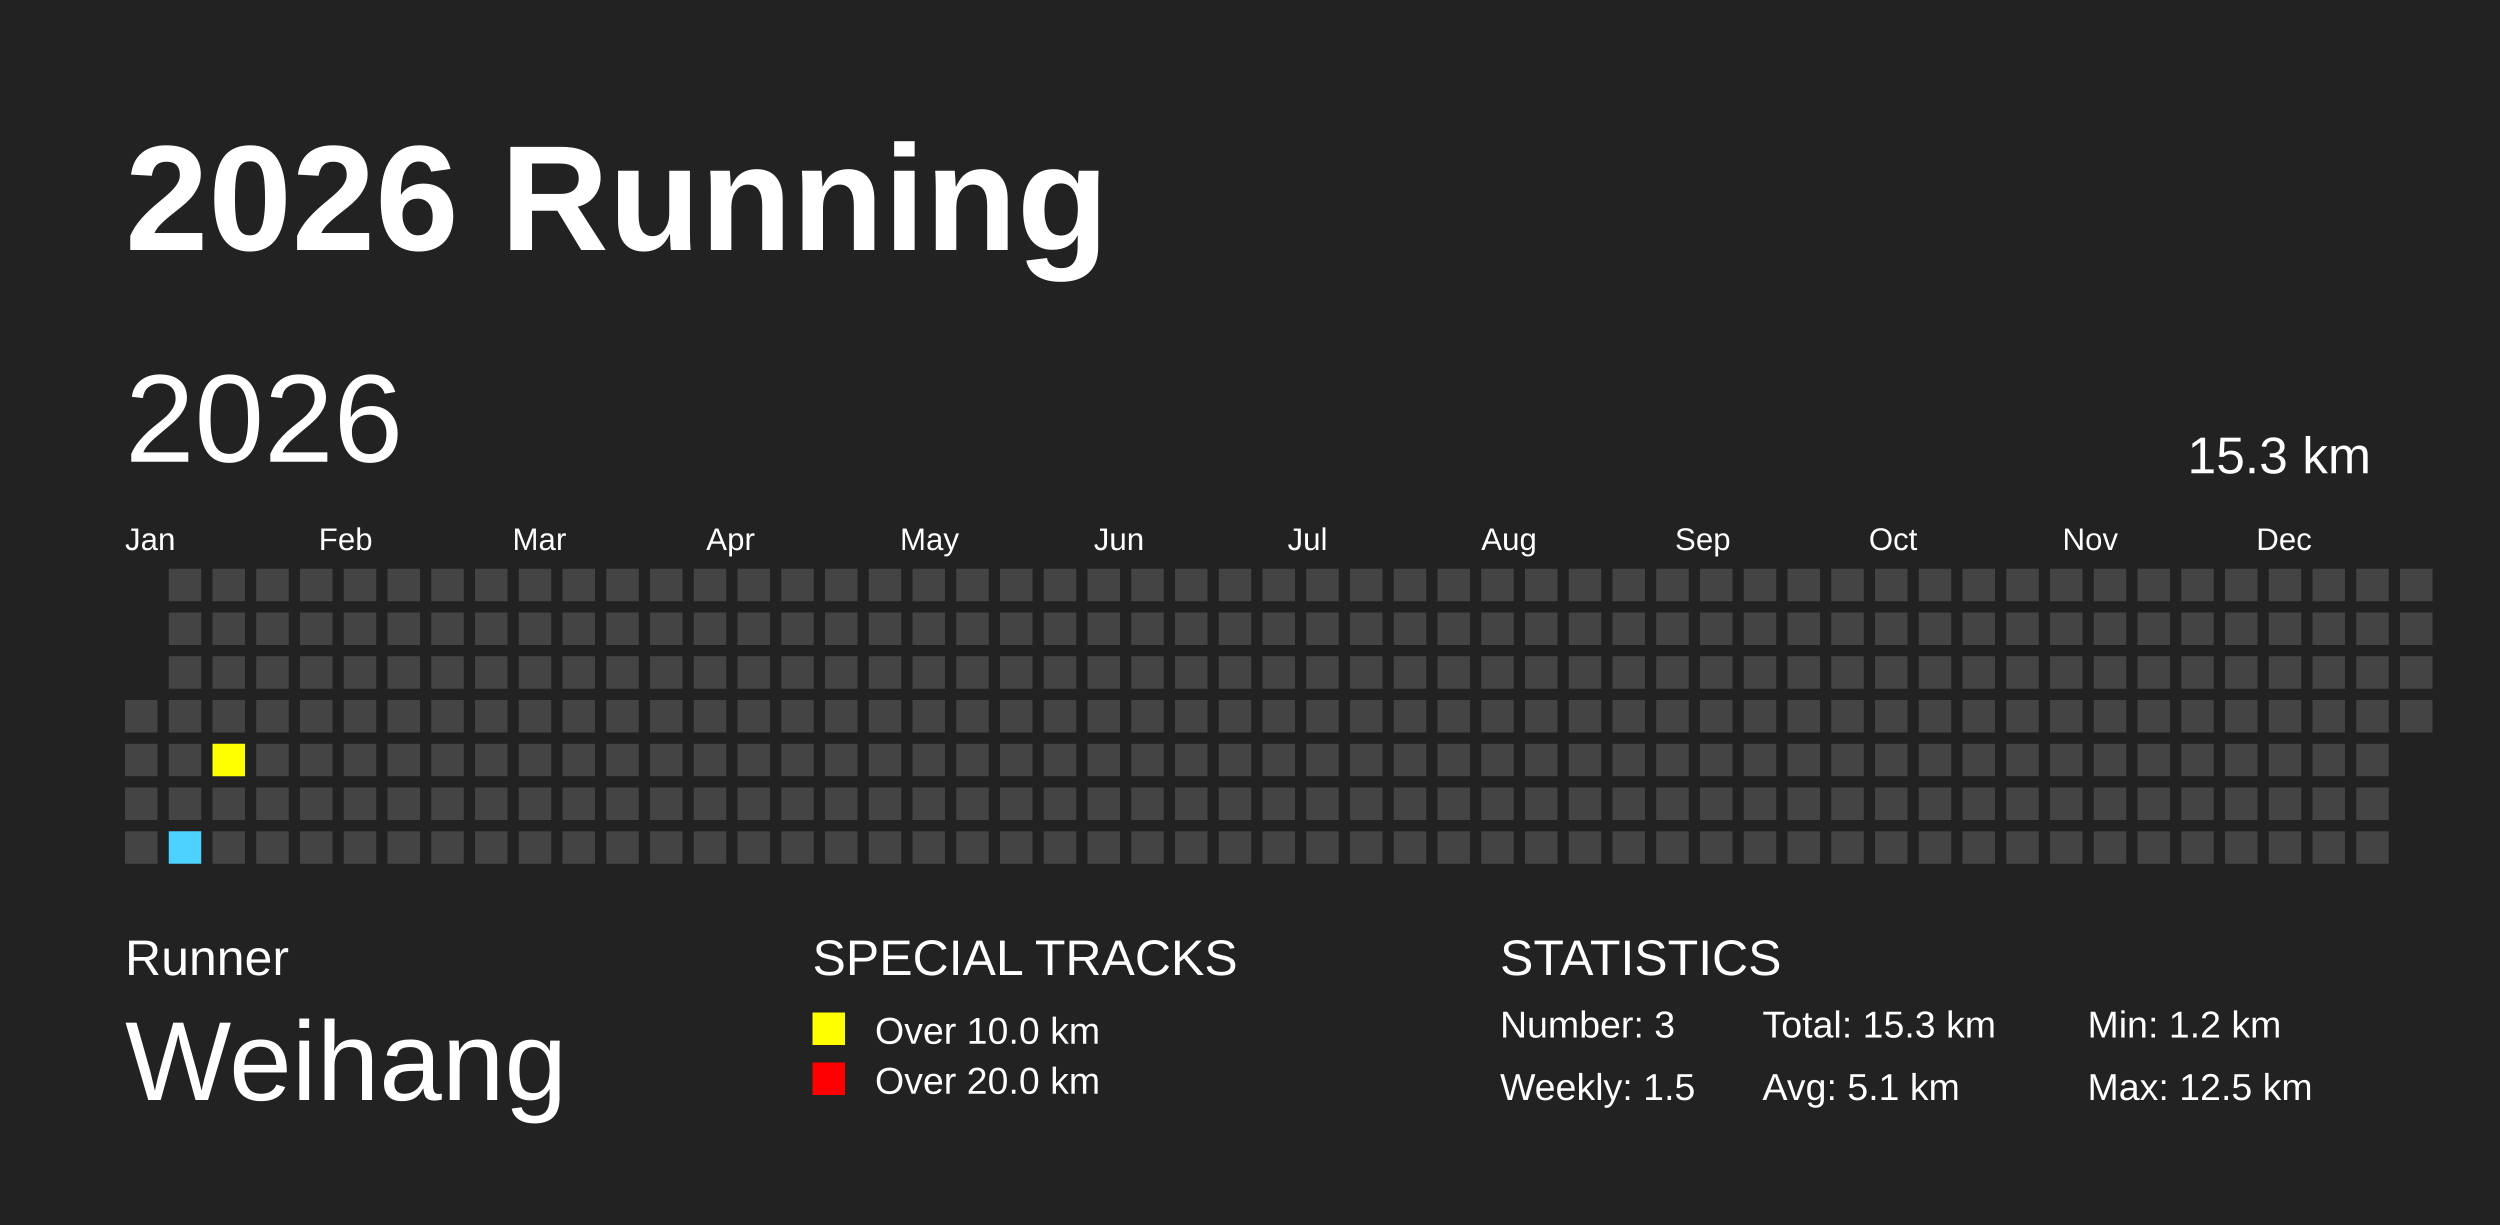
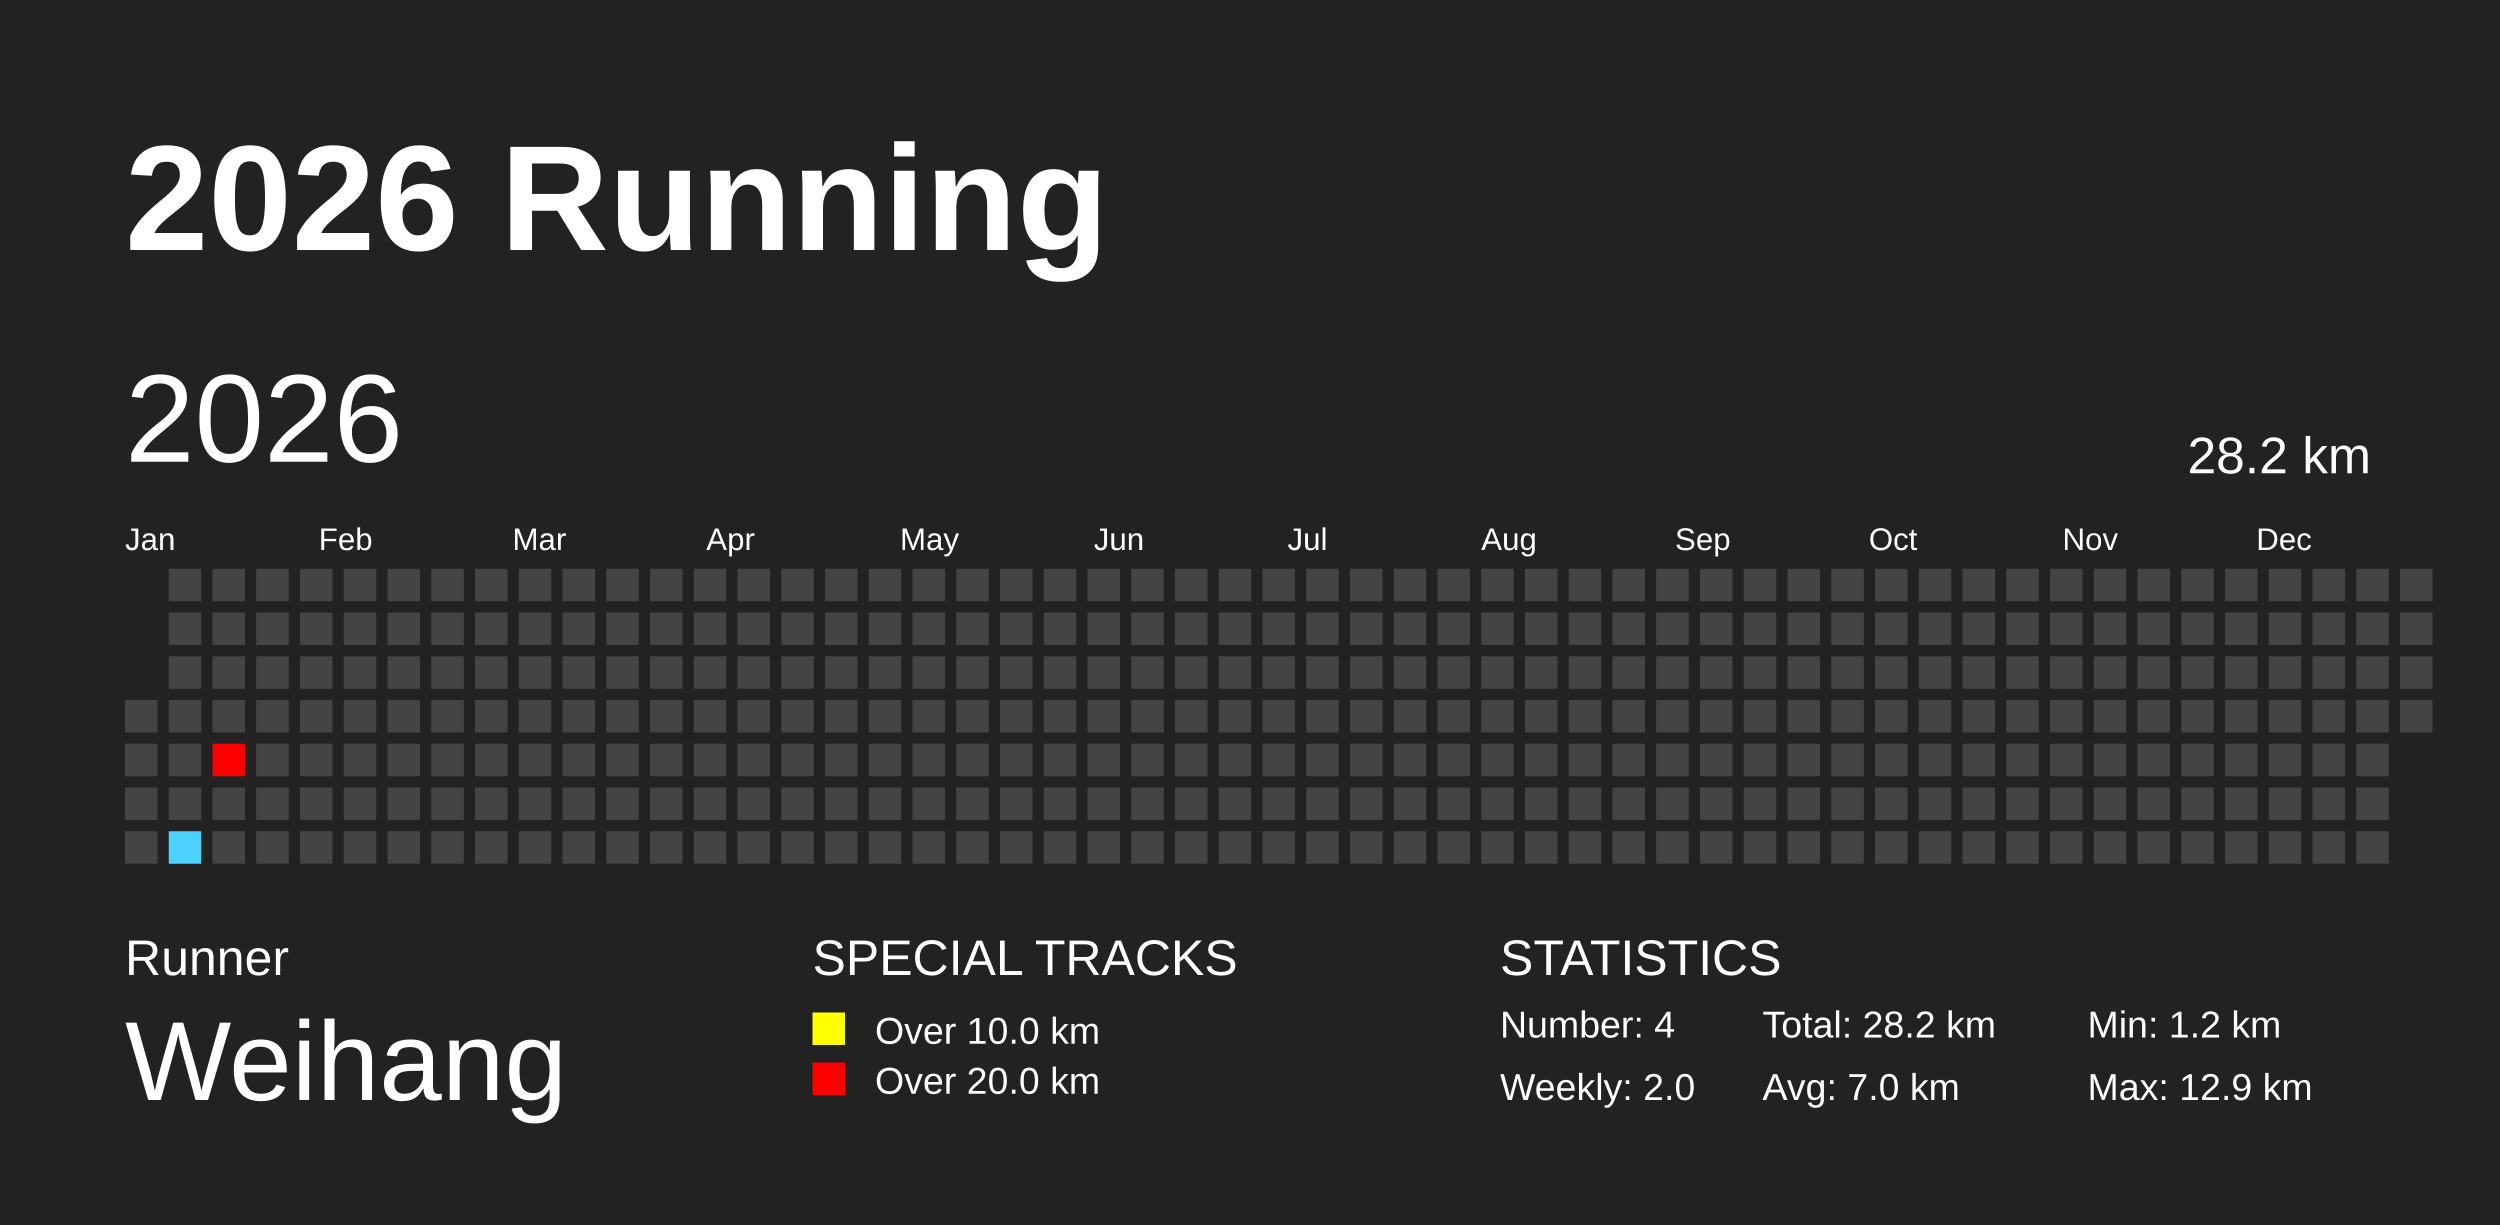
<svg xmlns="http://www.w3.org/2000/svg" baseProfile="full" height="98mm" version="1.1" viewBox="0,0,200,98" width="200mm">
  <defs />
  <rect fill="#222222" height="98" width="200" x="0" y="0" />
  <text fill="#FFFFFF" style="font-size:12px; font-family:Arial; font-weight:bold;" x="10" y="20">2026 Running</text>
  <text fill="#FFFFFF" style="font-size:4px; font-family:Arial" x="10" y="78">Runner</text>
  <text fill="#FFFFFF" style="font-size:9px; font-family:Arial" x="10" y="88">Weihang</text>
  <text fill="#FFFFFF" style="font-size:4px; font-family:Arial" x="65" y="78">SPECIAL TRACKS</text>
  <rect fill="yellow" height="2.6" width="2.6" x="65" y="81" />
  <text fill="#FFFFFF" style="font-size:3px; font-family:Arial" x="70" y="83.5">Over 10.0 km</text>
  <rect fill="red" height="2.6" width="2.6" x="65" y="85" />
  <text fill="#FFFFFF" style="font-size:3px; font-family:Arial" x="70" y="87.5">Over 20.0 km</text>
  <text fill="#FFFFFF" style="font-size:4px; font-family:Arial" x="120" y="78">STATISTICS</text>
-   <text fill="#FFFFFF" style="font-size:3px; font-family:Arial" x="120" y="83">Number: 3</text>
-   <text fill="#FFFFFF" style="font-size:3px; font-family:Arial" x="120" y="88">Weekly: 1.5</text>
-   <text fill="#FFFFFF" style="font-size:3px; font-family:Arial" x="141" y="83">Total: 15.3 km</text>
-   <text fill="#FFFFFF" style="font-size:3px; font-family:Arial" x="141" y="88">Avg: 5.1 km</text>
+   <text fill="#FFFFFF" style="font-size:3px; font-family:Arial" x="120" y="83">Number: 4</text>
+   <text fill="#FFFFFF" style="font-size:3px; font-family:Arial" x="120" y="88">Weekly: 2.0</text>
+   <text fill="#FFFFFF" style="font-size:3px; font-family:Arial" x="141" y="83">Total: 28.2 km</text>
+   <text fill="#FFFFFF" style="font-size:3px; font-family:Arial" x="141" y="88">Avg: 7.0 km</text>
  <text fill="#FFFFFF" style="font-size:3px; font-family:Arial" x="167" y="83">Min: 1.2 km</text>
-   <text fill="#FFFFFF" style="font-size:3px; font-family:Arial" x="167" y="88">Max: 12.5 km</text>
+   <text fill="#FFFFFF" style="font-size:3px; font-family:Arial" x="167" y="88">Max: 12.9 km</text>
  <text dominant-baseline="hanging" fill="#FFFFFF" style="font-size:10.0px; font-family:Arial;" x="10" y="30">2026</text>
-   <text dominant-baseline="hanging" fill="#FFFFFF" style="font-size:4.125px; font-family:Arial;" x="175" y="35">15.3 km</text>
+   <text dominant-baseline="hanging" fill="#FFFFFF" style="font-size:4.125px; font-family:Arial;" x="175" y="35">28.2 km</text>
  <text fill="#FFFFFF" style="font-size:2.5px; font-family:Arial" x="10.0" y="44">Jan</text>
  <text fill="#FFFFFF" style="font-size:2.5px; font-family:Arial" x="25.5" y="44">Feb</text>
  <text fill="#FFFFFF" style="font-size:2.5px; font-family:Arial" x="41.0" y="44">Mar</text>
  <text fill="#FFFFFF" style="font-size:2.5px; font-family:Arial" x="56.5" y="44">Apr</text>
  <text fill="#FFFFFF" style="font-size:2.5px; font-family:Arial" x="72.0" y="44">May</text>
  <text fill="#FFFFFF" style="font-size:2.5px; font-family:Arial" x="87.5" y="44">Jun</text>
  <text fill="#FFFFFF" style="font-size:2.5px; font-family:Arial" x="103.0" y="44">Jul</text>
  <text fill="#FFFFFF" style="font-size:2.5px; font-family:Arial" x="118.5" y="44">Aug</text>
  <text fill="#FFFFFF" style="font-size:2.5px; font-family:Arial" x="134.0" y="44">Sep</text>
  <text fill="#FFFFFF" style="font-size:2.5px; font-family:Arial" x="149.5" y="44">Oct</text>
  <text fill="#FFFFFF" style="font-size:2.5px; font-family:Arial" x="165.0" y="44">Nov</text>
  <text fill="#FFFFFF" style="font-size:2.5px; font-family:Arial" x="180.5" y="44">Dec</text>
  <rect fill="#444444" height="2.6" width="2.6" x="10.0" y="56.0" />
  <rect fill="#444444" height="2.6" width="2.6" x="10.0" y="59.5" />
  <rect fill="#444444" height="2.6" width="2.6" x="10.0" y="63.0" />
  <rect fill="#444444" height="2.6" width="2.6" x="10.0" y="66.5" />
  <rect fill="#444444" height="2.6" width="2.6" x="13.5" y="45.5" />
  <rect fill="#444444" height="2.6" width="2.6" x="13.5" y="49.0" />
  <rect fill="#444444" height="2.6" width="2.6" x="13.5" y="52.5" />
  <rect fill="#444444" height="2.6" width="2.6" x="13.5" y="56.0" />
  <rect fill="#444444" height="2.6" width="2.6" x="13.5" y="59.5" />
  <rect fill="#444444" height="2.6" width="2.6" x="13.5" y="63.0" />
  <rect fill="#4DD2FF" height="2.6" width="2.6" x="13.5" y="66.5" />
  <rect fill="#444444" height="2.6" width="2.6" x="17.0" y="45.5" />
  <rect fill="#444444" height="2.6" width="2.6" x="17.0" y="49.0" />
  <rect fill="#444444" height="2.6" width="2.6" x="17.0" y="52.5" />
  <rect fill="#444444" height="2.6" width="2.6" x="17.0" y="56.0" />
-   <rect fill="yellow" height="2.6" width="2.6" x="17.0" y="59.5" />
+   <rect fill="red" height="2.6" width="2.6" x="17.0" y="59.5" />
  <rect fill="#444444" height="2.6" width="2.6" x="17.0" y="63.0" />
  <rect fill="#444444" height="2.6" width="2.6" x="17.0" y="66.5" />
  <rect fill="#444444" height="2.6" width="2.6" x="20.5" y="45.5" />
  <rect fill="#444444" height="2.6" width="2.6" x="20.5" y="49.0" />
  <rect fill="#444444" height="2.6" width="2.6" x="20.5" y="52.5" />
  <rect fill="#444444" height="2.6" width="2.6" x="20.5" y="56.0" />
  <rect fill="#444444" height="2.6" width="2.6" x="20.5" y="59.5" />
  <rect fill="#444444" height="2.6" width="2.6" x="20.5" y="63.0" />
  <rect fill="#444444" height="2.6" width="2.6" x="20.5" y="66.5" />
  <rect fill="#444444" height="2.6" width="2.6" x="24.0" y="45.5" />
  <rect fill="#444444" height="2.6" width="2.6" x="24.0" y="49.0" />
  <rect fill="#444444" height="2.6" width="2.6" x="24.0" y="52.5" />
  <rect fill="#444444" height="2.6" width="2.6" x="24.0" y="56.0" />
  <rect fill="#444444" height="2.6" width="2.6" x="24.0" y="59.5" />
  <rect fill="#444444" height="2.6" width="2.6" x="24.0" y="63.0" />
  <rect fill="#444444" height="2.6" width="2.6" x="24.0" y="66.5" />
  <rect fill="#444444" height="2.6" width="2.6" x="27.5" y="45.5" />
  <rect fill="#444444" height="2.6" width="2.6" x="27.5" y="49.0" />
  <rect fill="#444444" height="2.6" width="2.6" x="27.5" y="52.5" />
  <rect fill="#444444" height="2.6" width="2.6" x="27.5" y="56.0" />
  <rect fill="#444444" height="2.6" width="2.6" x="27.5" y="59.5" />
  <rect fill="#444444" height="2.6" width="2.6" x="27.5" y="63.0" />
  <rect fill="#444444" height="2.6" width="2.6" x="27.5" y="66.5" />
  <rect fill="#444444" height="2.6" width="2.6" x="31.0" y="45.5" />
  <rect fill="#444444" height="2.6" width="2.6" x="31.0" y="49.0" />
  <rect fill="#444444" height="2.6" width="2.6" x="31.0" y="52.5" />
  <rect fill="#444444" height="2.6" width="2.6" x="31.0" y="56.0" />
  <rect fill="#444444" height="2.6" width="2.6" x="31.0" y="59.5" />
  <rect fill="#444444" height="2.6" width="2.6" x="31.0" y="63.0" />
  <rect fill="#444444" height="2.6" width="2.6" x="31.0" y="66.5" />
  <rect fill="#444444" height="2.6" width="2.6" x="34.5" y="45.5" />
  <rect fill="#444444" height="2.6" width="2.6" x="34.5" y="49.0" />
  <rect fill="#444444" height="2.6" width="2.6" x="34.5" y="52.5" />
  <rect fill="#444444" height="2.6" width="2.6" x="34.5" y="56.0" />
  <rect fill="#444444" height="2.6" width="2.6" x="34.5" y="59.5" />
  <rect fill="#444444" height="2.6" width="2.6" x="34.5" y="63.0" />
  <rect fill="#444444" height="2.6" width="2.6" x="34.5" y="66.5" />
  <rect fill="#444444" height="2.6" width="2.6" x="38.0" y="45.5" />
  <rect fill="#444444" height="2.6" width="2.6" x="38.0" y="49.0" />
  <rect fill="#444444" height="2.6" width="2.6" x="38.0" y="52.5" />
  <rect fill="#444444" height="2.6" width="2.6" x="38.0" y="56.0" />
  <rect fill="#444444" height="2.6" width="2.6" x="38.0" y="59.5" />
  <rect fill="#444444" height="2.6" width="2.6" x="38.0" y="63.0" />
  <rect fill="#444444" height="2.6" width="2.6" x="38.0" y="66.5" />
  <rect fill="#444444" height="2.6" width="2.6" x="41.5" y="45.5" />
  <rect fill="#444444" height="2.6" width="2.6" x="41.5" y="49.0" />
  <rect fill="#444444" height="2.6" width="2.6" x="41.5" y="52.5" />
  <rect fill="#444444" height="2.6" width="2.6" x="41.5" y="56.0" />
  <rect fill="#444444" height="2.6" width="2.6" x="41.5" y="59.5" />
  <rect fill="#444444" height="2.6" width="2.6" x="41.5" y="63.0" />
  <rect fill="#444444" height="2.6" width="2.6" x="41.5" y="66.5" />
  <rect fill="#444444" height="2.6" width="2.6" x="45.0" y="45.5" />
  <rect fill="#444444" height="2.6" width="2.6" x="45.0" y="49.0" />
  <rect fill="#444444" height="2.6" width="2.6" x="45.0" y="52.5" />
  <rect fill="#444444" height="2.6" width="2.6" x="45.0" y="56.0" />
  <rect fill="#444444" height="2.6" width="2.6" x="45.0" y="59.5" />
  <rect fill="#444444" height="2.6" width="2.6" x="45.0" y="63.0" />
  <rect fill="#444444" height="2.6" width="2.6" x="45.0" y="66.5" />
  <rect fill="#444444" height="2.6" width="2.6" x="48.5" y="45.5" />
  <rect fill="#444444" height="2.6" width="2.6" x="48.5" y="49.0" />
  <rect fill="#444444" height="2.6" width="2.6" x="48.5" y="52.5" />
  <rect fill="#444444" height="2.6" width="2.6" x="48.5" y="56.0" />
  <rect fill="#444444" height="2.6" width="2.6" x="48.5" y="59.5" />
  <rect fill="#444444" height="2.6" width="2.6" x="48.5" y="63.0" />
  <rect fill="#444444" height="2.6" width="2.6" x="48.5" y="66.5" />
  <rect fill="#444444" height="2.6" width="2.6" x="52.0" y="45.5" />
  <rect fill="#444444" height="2.6" width="2.6" x="52.0" y="49.0" />
  <rect fill="#444444" height="2.6" width="2.6" x="52.0" y="52.5" />
  <rect fill="#444444" height="2.6" width="2.6" x="52.0" y="56.0" />
  <rect fill="#444444" height="2.6" width="2.6" x="52.0" y="59.5" />
  <rect fill="#444444" height="2.6" width="2.6" x="52.0" y="63.0" />
  <rect fill="#444444" height="2.6" width="2.6" x="52.0" y="66.5" />
  <rect fill="#444444" height="2.6" width="2.6" x="55.5" y="45.5" />
  <rect fill="#444444" height="2.6" width="2.6" x="55.5" y="49.0" />
  <rect fill="#444444" height="2.6" width="2.6" x="55.5" y="52.5" />
  <rect fill="#444444" height="2.6" width="2.6" x="55.5" y="56.0" />
  <rect fill="#444444" height="2.6" width="2.6" x="55.5" y="59.5" />
  <rect fill="#444444" height="2.6" width="2.6" x="55.5" y="63.0" />
  <rect fill="#444444" height="2.6" width="2.6" x="55.5" y="66.5" />
  <rect fill="#444444" height="2.6" width="2.6" x="59.0" y="45.5" />
  <rect fill="#444444" height="2.6" width="2.6" x="59.0" y="49.0" />
  <rect fill="#444444" height="2.6" width="2.6" x="59.0" y="52.5" />
  <rect fill="#444444" height="2.6" width="2.6" x="59.0" y="56.0" />
  <rect fill="#444444" height="2.6" width="2.6" x="59.0" y="59.5" />
  <rect fill="#444444" height="2.6" width="2.6" x="59.0" y="63.0" />
  <rect fill="#444444" height="2.6" width="2.6" x="59.0" y="66.5" />
  <rect fill="#444444" height="2.6" width="2.6" x="62.5" y="45.5" />
  <rect fill="#444444" height="2.6" width="2.6" x="62.5" y="49.0" />
  <rect fill="#444444" height="2.6" width="2.6" x="62.5" y="52.5" />
  <rect fill="#444444" height="2.6" width="2.6" x="62.5" y="56.0" />
  <rect fill="#444444" height="2.6" width="2.6" x="62.5" y="59.5" />
  <rect fill="#444444" height="2.6" width="2.6" x="62.5" y="63.0" />
  <rect fill="#444444" height="2.6" width="2.6" x="62.5" y="66.5" />
  <rect fill="#444444" height="2.6" width="2.6" x="66.0" y="45.5" />
  <rect fill="#444444" height="2.6" width="2.6" x="66.0" y="49.0" />
  <rect fill="#444444" height="2.6" width="2.6" x="66.0" y="52.5" />
  <rect fill="#444444" height="2.6" width="2.6" x="66.0" y="56.0" />
  <rect fill="#444444" height="2.6" width="2.6" x="66.0" y="59.5" />
  <rect fill="#444444" height="2.6" width="2.6" x="66.0" y="63.0" />
  <rect fill="#444444" height="2.6" width="2.6" x="66.0" y="66.5" />
  <rect fill="#444444" height="2.6" width="2.6" x="69.5" y="45.5" />
  <rect fill="#444444" height="2.6" width="2.6" x="69.5" y="49.0" />
  <rect fill="#444444" height="2.6" width="2.6" x="69.5" y="52.5" />
  <rect fill="#444444" height="2.6" width="2.6" x="69.5" y="56.0" />
  <rect fill="#444444" height="2.6" width="2.6" x="69.5" y="59.5" />
  <rect fill="#444444" height="2.6" width="2.6" x="69.5" y="63.0" />
  <rect fill="#444444" height="2.6" width="2.6" x="69.5" y="66.5" />
  <rect fill="#444444" height="2.6" width="2.6" x="73.0" y="45.5" />
  <rect fill="#444444" height="2.6" width="2.6" x="73.0" y="49.0" />
  <rect fill="#444444" height="2.6" width="2.6" x="73.0" y="52.5" />
  <rect fill="#444444" height="2.6" width="2.6" x="73.0" y="56.0" />
  <rect fill="#444444" height="2.6" width="2.6" x="73.0" y="59.5" />
  <rect fill="#444444" height="2.6" width="2.6" x="73.0" y="63.0" />
  <rect fill="#444444" height="2.6" width="2.6" x="73.0" y="66.5" />
  <rect fill="#444444" height="2.6" width="2.6" x="76.5" y="45.5" />
  <rect fill="#444444" height="2.6" width="2.6" x="76.5" y="49.0" />
  <rect fill="#444444" height="2.6" width="2.6" x="76.5" y="52.5" />
  <rect fill="#444444" height="2.6" width="2.6" x="76.5" y="56.0" />
  <rect fill="#444444" height="2.6" width="2.6" x="76.5" y="59.5" />
  <rect fill="#444444" height="2.6" width="2.6" x="76.5" y="63.0" />
  <rect fill="#444444" height="2.6" width="2.6" x="76.5" y="66.5" />
  <rect fill="#444444" height="2.6" width="2.6" x="80.0" y="45.5" />
  <rect fill="#444444" height="2.6" width="2.6" x="80.0" y="49.0" />
  <rect fill="#444444" height="2.6" width="2.6" x="80.0" y="52.5" />
  <rect fill="#444444" height="2.6" width="2.6" x="80.0" y="56.0" />
  <rect fill="#444444" height="2.6" width="2.6" x="80.0" y="59.5" />
  <rect fill="#444444" height="2.6" width="2.6" x="80.0" y="63.0" />
  <rect fill="#444444" height="2.6" width="2.6" x="80.0" y="66.5" />
  <rect fill="#444444" height="2.6" width="2.6" x="83.5" y="45.5" />
  <rect fill="#444444" height="2.6" width="2.6" x="83.5" y="49.0" />
  <rect fill="#444444" height="2.6" width="2.6" x="83.5" y="52.5" />
  <rect fill="#444444" height="2.6" width="2.6" x="83.5" y="56.0" />
  <rect fill="#444444" height="2.6" width="2.6" x="83.5" y="59.5" />
  <rect fill="#444444" height="2.6" width="2.6" x="83.5" y="63.0" />
  <rect fill="#444444" height="2.6" width="2.6" x="83.5" y="66.5" />
  <rect fill="#444444" height="2.6" width="2.6" x="87.0" y="45.5" />
  <rect fill="#444444" height="2.6" width="2.6" x="87.0" y="49.0" />
  <rect fill="#444444" height="2.6" width="2.6" x="87.0" y="52.5" />
  <rect fill="#444444" height="2.6" width="2.6" x="87.0" y="56.0" />
  <rect fill="#444444" height="2.6" width="2.6" x="87.0" y="59.5" />
  <rect fill="#444444" height="2.6" width="2.6" x="87.0" y="63.0" />
  <rect fill="#444444" height="2.6" width="2.6" x="87.0" y="66.5" />
  <rect fill="#444444" height="2.6" width="2.6" x="90.5" y="45.5" />
  <rect fill="#444444" height="2.6" width="2.6" x="90.5" y="49.0" />
  <rect fill="#444444" height="2.6" width="2.6" x="90.5" y="52.5" />
  <rect fill="#444444" height="2.6" width="2.6" x="90.5" y="56.0" />
  <rect fill="#444444" height="2.6" width="2.6" x="90.5" y="59.5" />
  <rect fill="#444444" height="2.6" width="2.6" x="90.5" y="63.0" />
  <rect fill="#444444" height="2.6" width="2.6" x="90.5" y="66.5" />
  <rect fill="#444444" height="2.6" width="2.6" x="94.0" y="45.5" />
  <rect fill="#444444" height="2.6" width="2.6" x="94.0" y="49.0" />
  <rect fill="#444444" height="2.6" width="2.6" x="94.0" y="52.5" />
  <rect fill="#444444" height="2.6" width="2.6" x="94.0" y="56.0" />
  <rect fill="#444444" height="2.6" width="2.6" x="94.0" y="59.5" />
  <rect fill="#444444" height="2.6" width="2.6" x="94.0" y="63.0" />
  <rect fill="#444444" height="2.6" width="2.6" x="94.0" y="66.5" />
  <rect fill="#444444" height="2.6" width="2.6" x="97.5" y="45.5" />
  <rect fill="#444444" height="2.6" width="2.6" x="97.5" y="49.0" />
  <rect fill="#444444" height="2.6" width="2.6" x="97.5" y="52.5" />
  <rect fill="#444444" height="2.6" width="2.6" x="97.5" y="56.0" />
  <rect fill="#444444" height="2.6" width="2.6" x="97.5" y="59.5" />
  <rect fill="#444444" height="2.6" width="2.6" x="97.5" y="63.0" />
  <rect fill="#444444" height="2.6" width="2.6" x="97.5" y="66.5" />
  <rect fill="#444444" height="2.6" width="2.6" x="101.0" y="45.5" />
  <rect fill="#444444" height="2.6" width="2.6" x="101.0" y="49.0" />
  <rect fill="#444444" height="2.6" width="2.6" x="101.0" y="52.5" />
  <rect fill="#444444" height="2.6" width="2.6" x="101.0" y="56.0" />
  <rect fill="#444444" height="2.6" width="2.6" x="101.0" y="59.5" />
  <rect fill="#444444" height="2.6" width="2.6" x="101.0" y="63.0" />
  <rect fill="#444444" height="2.6" width="2.6" x="101.0" y="66.5" />
  <rect fill="#444444" height="2.6" width="2.6" x="104.5" y="45.5" />
  <rect fill="#444444" height="2.6" width="2.6" x="104.5" y="49.0" />
  <rect fill="#444444" height="2.6" width="2.6" x="104.5" y="52.5" />
  <rect fill="#444444" height="2.6" width="2.6" x="104.5" y="56.0" />
  <rect fill="#444444" height="2.6" width="2.6" x="104.5" y="59.5" />
  <rect fill="#444444" height="2.6" width="2.6" x="104.5" y="63.0" />
  <rect fill="#444444" height="2.6" width="2.6" x="104.5" y="66.5" />
  <rect fill="#444444" height="2.6" width="2.6" x="108.0" y="45.5" />
  <rect fill="#444444" height="2.6" width="2.6" x="108.0" y="49.0" />
  <rect fill="#444444" height="2.6" width="2.6" x="108.0" y="52.5" />
  <rect fill="#444444" height="2.6" width="2.6" x="108.0" y="56.0" />
  <rect fill="#444444" height="2.6" width="2.6" x="108.0" y="59.5" />
  <rect fill="#444444" height="2.6" width="2.6" x="108.0" y="63.0" />
  <rect fill="#444444" height="2.6" width="2.6" x="108.0" y="66.5" />
  <rect fill="#444444" height="2.6" width="2.6" x="111.5" y="45.5" />
  <rect fill="#444444" height="2.6" width="2.6" x="111.5" y="49.0" />
  <rect fill="#444444" height="2.6" width="2.6" x="111.5" y="52.5" />
  <rect fill="#444444" height="2.6" width="2.6" x="111.5" y="56.0" />
  <rect fill="#444444" height="2.6" width="2.6" x="111.5" y="59.5" />
  <rect fill="#444444" height="2.6" width="2.6" x="111.5" y="63.0" />
  <rect fill="#444444" height="2.6" width="2.6" x="111.5" y="66.5" />
  <rect fill="#444444" height="2.6" width="2.6" x="115.0" y="45.5" />
  <rect fill="#444444" height="2.6" width="2.6" x="115.0" y="49.0" />
  <rect fill="#444444" height="2.6" width="2.6" x="115.0" y="52.5" />
  <rect fill="#444444" height="2.6" width="2.6" x="115.0" y="56.0" />
  <rect fill="#444444" height="2.6" width="2.6" x="115.0" y="59.5" />
  <rect fill="#444444" height="2.6" width="2.6" x="115.0" y="63.0" />
  <rect fill="#444444" height="2.6" width="2.6" x="115.0" y="66.5" />
  <rect fill="#444444" height="2.6" width="2.6" x="118.5" y="45.5" />
  <rect fill="#444444" height="2.6" width="2.6" x="118.5" y="49.0" />
  <rect fill="#444444" height="2.6" width="2.6" x="118.5" y="52.5" />
  <rect fill="#444444" height="2.6" width="2.6" x="118.5" y="56.0" />
  <rect fill="#444444" height="2.6" width="2.6" x="118.5" y="59.5" />
  <rect fill="#444444" height="2.6" width="2.6" x="118.5" y="63.0" />
  <rect fill="#444444" height="2.6" width="2.6" x="118.5" y="66.5" />
  <rect fill="#444444" height="2.6" width="2.6" x="122.0" y="45.5" />
  <rect fill="#444444" height="2.6" width="2.6" x="122.0" y="49.0" />
  <rect fill="#444444" height="2.6" width="2.6" x="122.0" y="52.5" />
  <rect fill="#444444" height="2.6" width="2.6" x="122.0" y="56.0" />
  <rect fill="#444444" height="2.6" width="2.6" x="122.0" y="59.5" />
  <rect fill="#444444" height="2.6" width="2.6" x="122.0" y="63.0" />
  <rect fill="#444444" height="2.6" width="2.6" x="122.0" y="66.5" />
  <rect fill="#444444" height="2.6" width="2.6" x="125.5" y="45.5" />
  <rect fill="#444444" height="2.6" width="2.6" x="125.5" y="49.0" />
  <rect fill="#444444" height="2.6" width="2.6" x="125.5" y="52.5" />
  <rect fill="#444444" height="2.6" width="2.6" x="125.5" y="56.0" />
  <rect fill="#444444" height="2.6" width="2.6" x="125.5" y="59.5" />
  <rect fill="#444444" height="2.6" width="2.6" x="125.5" y="63.0" />
  <rect fill="#444444" height="2.6" width="2.6" x="125.5" y="66.5" />
  <rect fill="#444444" height="2.6" width="2.6" x="129.0" y="45.5" />
  <rect fill="#444444" height="2.6" width="2.6" x="129.0" y="49.0" />
  <rect fill="#444444" height="2.6" width="2.6" x="129.0" y="52.5" />
  <rect fill="#444444" height="2.6" width="2.6" x="129.0" y="56.0" />
  <rect fill="#444444" height="2.6" width="2.6" x="129.0" y="59.5" />
  <rect fill="#444444" height="2.6" width="2.6" x="129.0" y="63.0" />
  <rect fill="#444444" height="2.6" width="2.6" x="129.0" y="66.5" />
  <rect fill="#444444" height="2.6" width="2.6" x="132.5" y="45.5" />
  <rect fill="#444444" height="2.6" width="2.6" x="132.5" y="49.0" />
  <rect fill="#444444" height="2.6" width="2.6" x="132.5" y="52.5" />
  <rect fill="#444444" height="2.6" width="2.6" x="132.5" y="56.0" />
  <rect fill="#444444" height="2.6" width="2.6" x="132.5" y="59.5" />
  <rect fill="#444444" height="2.6" width="2.6" x="132.5" y="63.0" />
  <rect fill="#444444" height="2.6" width="2.6" x="132.5" y="66.5" />
  <rect fill="#444444" height="2.6" width="2.6" x="136.0" y="45.5" />
  <rect fill="#444444" height="2.6" width="2.6" x="136.0" y="49.0" />
  <rect fill="#444444" height="2.6" width="2.6" x="136.0" y="52.5" />
  <rect fill="#444444" height="2.6" width="2.6" x="136.0" y="56.0" />
  <rect fill="#444444" height="2.6" width="2.6" x="136.0" y="59.5" />
  <rect fill="#444444" height="2.6" width="2.6" x="136.0" y="63.0" />
  <rect fill="#444444" height="2.6" width="2.6" x="136.0" y="66.5" />
  <rect fill="#444444" height="2.6" width="2.6" x="139.5" y="45.5" />
  <rect fill="#444444" height="2.6" width="2.6" x="139.5" y="49.0" />
  <rect fill="#444444" height="2.6" width="2.6" x="139.5" y="52.5" />
  <rect fill="#444444" height="2.6" width="2.6" x="139.5" y="56.0" />
  <rect fill="#444444" height="2.6" width="2.6" x="139.5" y="59.5" />
  <rect fill="#444444" height="2.6" width="2.6" x="139.5" y="63.0" />
  <rect fill="#444444" height="2.6" width="2.6" x="139.5" y="66.5" />
  <rect fill="#444444" height="2.6" width="2.6" x="143.0" y="45.5" />
  <rect fill="#444444" height="2.6" width="2.6" x="143.0" y="49.0" />
  <rect fill="#444444" height="2.6" width="2.6" x="143.0" y="52.5" />
  <rect fill="#444444" height="2.6" width="2.6" x="143.0" y="56.0" />
  <rect fill="#444444" height="2.6" width="2.6" x="143.0" y="59.5" />
  <rect fill="#444444" height="2.6" width="2.6" x="143.0" y="63.0" />
  <rect fill="#444444" height="2.6" width="2.6" x="143.0" y="66.5" />
  <rect fill="#444444" height="2.6" width="2.6" x="146.5" y="45.5" />
  <rect fill="#444444" height="2.6" width="2.6" x="146.5" y="49.0" />
  <rect fill="#444444" height="2.6" width="2.6" x="146.5" y="52.5" />
  <rect fill="#444444" height="2.6" width="2.6" x="146.5" y="56.0" />
  <rect fill="#444444" height="2.6" width="2.6" x="146.5" y="59.5" />
  <rect fill="#444444" height="2.6" width="2.6" x="146.5" y="63.0" />
  <rect fill="#444444" height="2.6" width="2.6" x="146.5" y="66.5" />
  <rect fill="#444444" height="2.6" width="2.6" x="150.0" y="45.5" />
  <rect fill="#444444" height="2.6" width="2.6" x="150.0" y="49.0" />
  <rect fill="#444444" height="2.6" width="2.6" x="150.0" y="52.5" />
  <rect fill="#444444" height="2.6" width="2.6" x="150.0" y="56.0" />
  <rect fill="#444444" height="2.6" width="2.6" x="150.0" y="59.5" />
  <rect fill="#444444" height="2.6" width="2.6" x="150.0" y="63.0" />
  <rect fill="#444444" height="2.6" width="2.6" x="150.0" y="66.5" />
  <rect fill="#444444" height="2.6" width="2.6" x="153.5" y="45.5" />
  <rect fill="#444444" height="2.6" width="2.6" x="153.5" y="49.0" />
  <rect fill="#444444" height="2.6" width="2.6" x="153.5" y="52.5" />
  <rect fill="#444444" height="2.6" width="2.6" x="153.5" y="56.0" />
  <rect fill="#444444" height="2.6" width="2.6" x="153.5" y="59.5" />
  <rect fill="#444444" height="2.6" width="2.6" x="153.5" y="63.0" />
  <rect fill="#444444" height="2.6" width="2.6" x="153.5" y="66.5" />
  <rect fill="#444444" height="2.6" width="2.6" x="157.0" y="45.5" />
  <rect fill="#444444" height="2.6" width="2.6" x="157.0" y="49.0" />
  <rect fill="#444444" height="2.6" width="2.6" x="157.0" y="52.5" />
  <rect fill="#444444" height="2.6" width="2.6" x="157.0" y="56.0" />
  <rect fill="#444444" height="2.6" width="2.6" x="157.0" y="59.5" />
  <rect fill="#444444" height="2.6" width="2.6" x="157.0" y="63.0" />
  <rect fill="#444444" height="2.6" width="2.6" x="157.0" y="66.5" />
  <rect fill="#444444" height="2.6" width="2.6" x="160.5" y="45.5" />
  <rect fill="#444444" height="2.6" width="2.6" x="160.5" y="49.0" />
  <rect fill="#444444" height="2.6" width="2.6" x="160.5" y="52.5" />
  <rect fill="#444444" height="2.6" width="2.6" x="160.5" y="56.0" />
  <rect fill="#444444" height="2.6" width="2.6" x="160.5" y="59.5" />
  <rect fill="#444444" height="2.6" width="2.6" x="160.5" y="63.0" />
  <rect fill="#444444" height="2.6" width="2.6" x="160.5" y="66.5" />
  <rect fill="#444444" height="2.6" width="2.6" x="164.0" y="45.5" />
  <rect fill="#444444" height="2.6" width="2.6" x="164.0" y="49.0" />
  <rect fill="#444444" height="2.6" width="2.6" x="164.0" y="52.5" />
  <rect fill="#444444" height="2.6" width="2.6" x="164.0" y="56.0" />
  <rect fill="#444444" height="2.6" width="2.6" x="164.0" y="59.5" />
  <rect fill="#444444" height="2.6" width="2.6" x="164.0" y="63.0" />
  <rect fill="#444444" height="2.6" width="2.6" x="164.0" y="66.5" />
  <rect fill="#444444" height="2.6" width="2.6" x="167.5" y="45.5" />
  <rect fill="#444444" height="2.6" width="2.6" x="167.5" y="49.0" />
  <rect fill="#444444" height="2.6" width="2.6" x="167.5" y="52.5" />
  <rect fill="#444444" height="2.6" width="2.6" x="167.5" y="56.0" />
  <rect fill="#444444" height="2.6" width="2.6" x="167.5" y="59.5" />
  <rect fill="#444444" height="2.6" width="2.6" x="167.5" y="63.0" />
  <rect fill="#444444" height="2.6" width="2.6" x="167.5" y="66.5" />
  <rect fill="#444444" height="2.6" width="2.6" x="171.0" y="45.5" />
  <rect fill="#444444" height="2.6" width="2.6" x="171.0" y="49.0" />
  <rect fill="#444444" height="2.6" width="2.6" x="171.0" y="52.5" />
  <rect fill="#444444" height="2.6" width="2.6" x="171.0" y="56.0" />
  <rect fill="#444444" height="2.6" width="2.6" x="171.0" y="59.5" />
  <rect fill="#444444" height="2.6" width="2.6" x="171.0" y="63.0" />
  <rect fill="#444444" height="2.6" width="2.6" x="171.0" y="66.5" />
  <rect fill="#444444" height="2.6" width="2.6" x="174.5" y="45.5" />
  <rect fill="#444444" height="2.6" width="2.6" x="174.5" y="49.0" />
  <rect fill="#444444" height="2.6" width="2.6" x="174.5" y="52.5" />
  <rect fill="#444444" height="2.6" width="2.6" x="174.5" y="56.0" />
  <rect fill="#444444" height="2.6" width="2.6" x="174.5" y="59.5" />
  <rect fill="#444444" height="2.6" width="2.6" x="174.5" y="63.0" />
  <rect fill="#444444" height="2.6" width="2.6" x="174.5" y="66.5" />
  <rect fill="#444444" height="2.6" width="2.6" x="178.0" y="45.5" />
  <rect fill="#444444" height="2.6" width="2.6" x="178.0" y="49.0" />
  <rect fill="#444444" height="2.6" width="2.6" x="178.0" y="52.5" />
  <rect fill="#444444" height="2.6" width="2.6" x="178.0" y="56.0" />
  <rect fill="#444444" height="2.6" width="2.6" x="178.0" y="59.5" />
  <rect fill="#444444" height="2.6" width="2.6" x="178.0" y="63.0" />
  <rect fill="#444444" height="2.6" width="2.6" x="178.0" y="66.5" />
  <rect fill="#444444" height="2.6" width="2.6" x="181.5" y="45.5" />
  <rect fill="#444444" height="2.6" width="2.6" x="181.5" y="49.0" />
  <rect fill="#444444" height="2.6" width="2.6" x="181.5" y="52.5" />
  <rect fill="#444444" height="2.6" width="2.6" x="181.5" y="56.0" />
  <rect fill="#444444" height="2.6" width="2.6" x="181.5" y="59.5" />
  <rect fill="#444444" height="2.6" width="2.6" x="181.5" y="63.0" />
  <rect fill="#444444" height="2.6" width="2.6" x="181.5" y="66.5" />
  <rect fill="#444444" height="2.6" width="2.6" x="185.0" y="45.5" />
  <rect fill="#444444" height="2.6" width="2.6" x="185.0" y="49.0" />
  <rect fill="#444444" height="2.6" width="2.6" x="185.0" y="52.5" />
  <rect fill="#444444" height="2.6" width="2.6" x="185.0" y="56.0" />
  <rect fill="#444444" height="2.6" width="2.6" x="185.0" y="59.5" />
  <rect fill="#444444" height="2.6" width="2.6" x="185.0" y="63.0" />
  <rect fill="#444444" height="2.6" width="2.6" x="185.0" y="66.5" />
  <rect fill="#444444" height="2.6" width="2.6" x="188.5" y="45.5" />
  <rect fill="#444444" height="2.6" width="2.6" x="188.5" y="49.0" />
  <rect fill="#444444" height="2.6" width="2.6" x="188.5" y="52.5" />
  <rect fill="#444444" height="2.6" width="2.6" x="188.5" y="56.0" />
  <rect fill="#444444" height="2.6" width="2.6" x="188.5" y="59.5" />
  <rect fill="#444444" height="2.6" width="2.6" x="188.5" y="63.0" />
  <rect fill="#444444" height="2.6" width="2.6" x="188.5" y="66.5" />
  <rect fill="#444444" height="2.6" width="2.6" x="192.0" y="45.5" />
  <rect fill="#444444" height="2.6" width="2.6" x="192.0" y="49.0" />
  <rect fill="#444444" height="2.6" width="2.6" x="192.0" y="52.5" />
  <rect fill="#444444" height="2.6" width="2.6" x="192.0" y="56.0" />
</svg>
